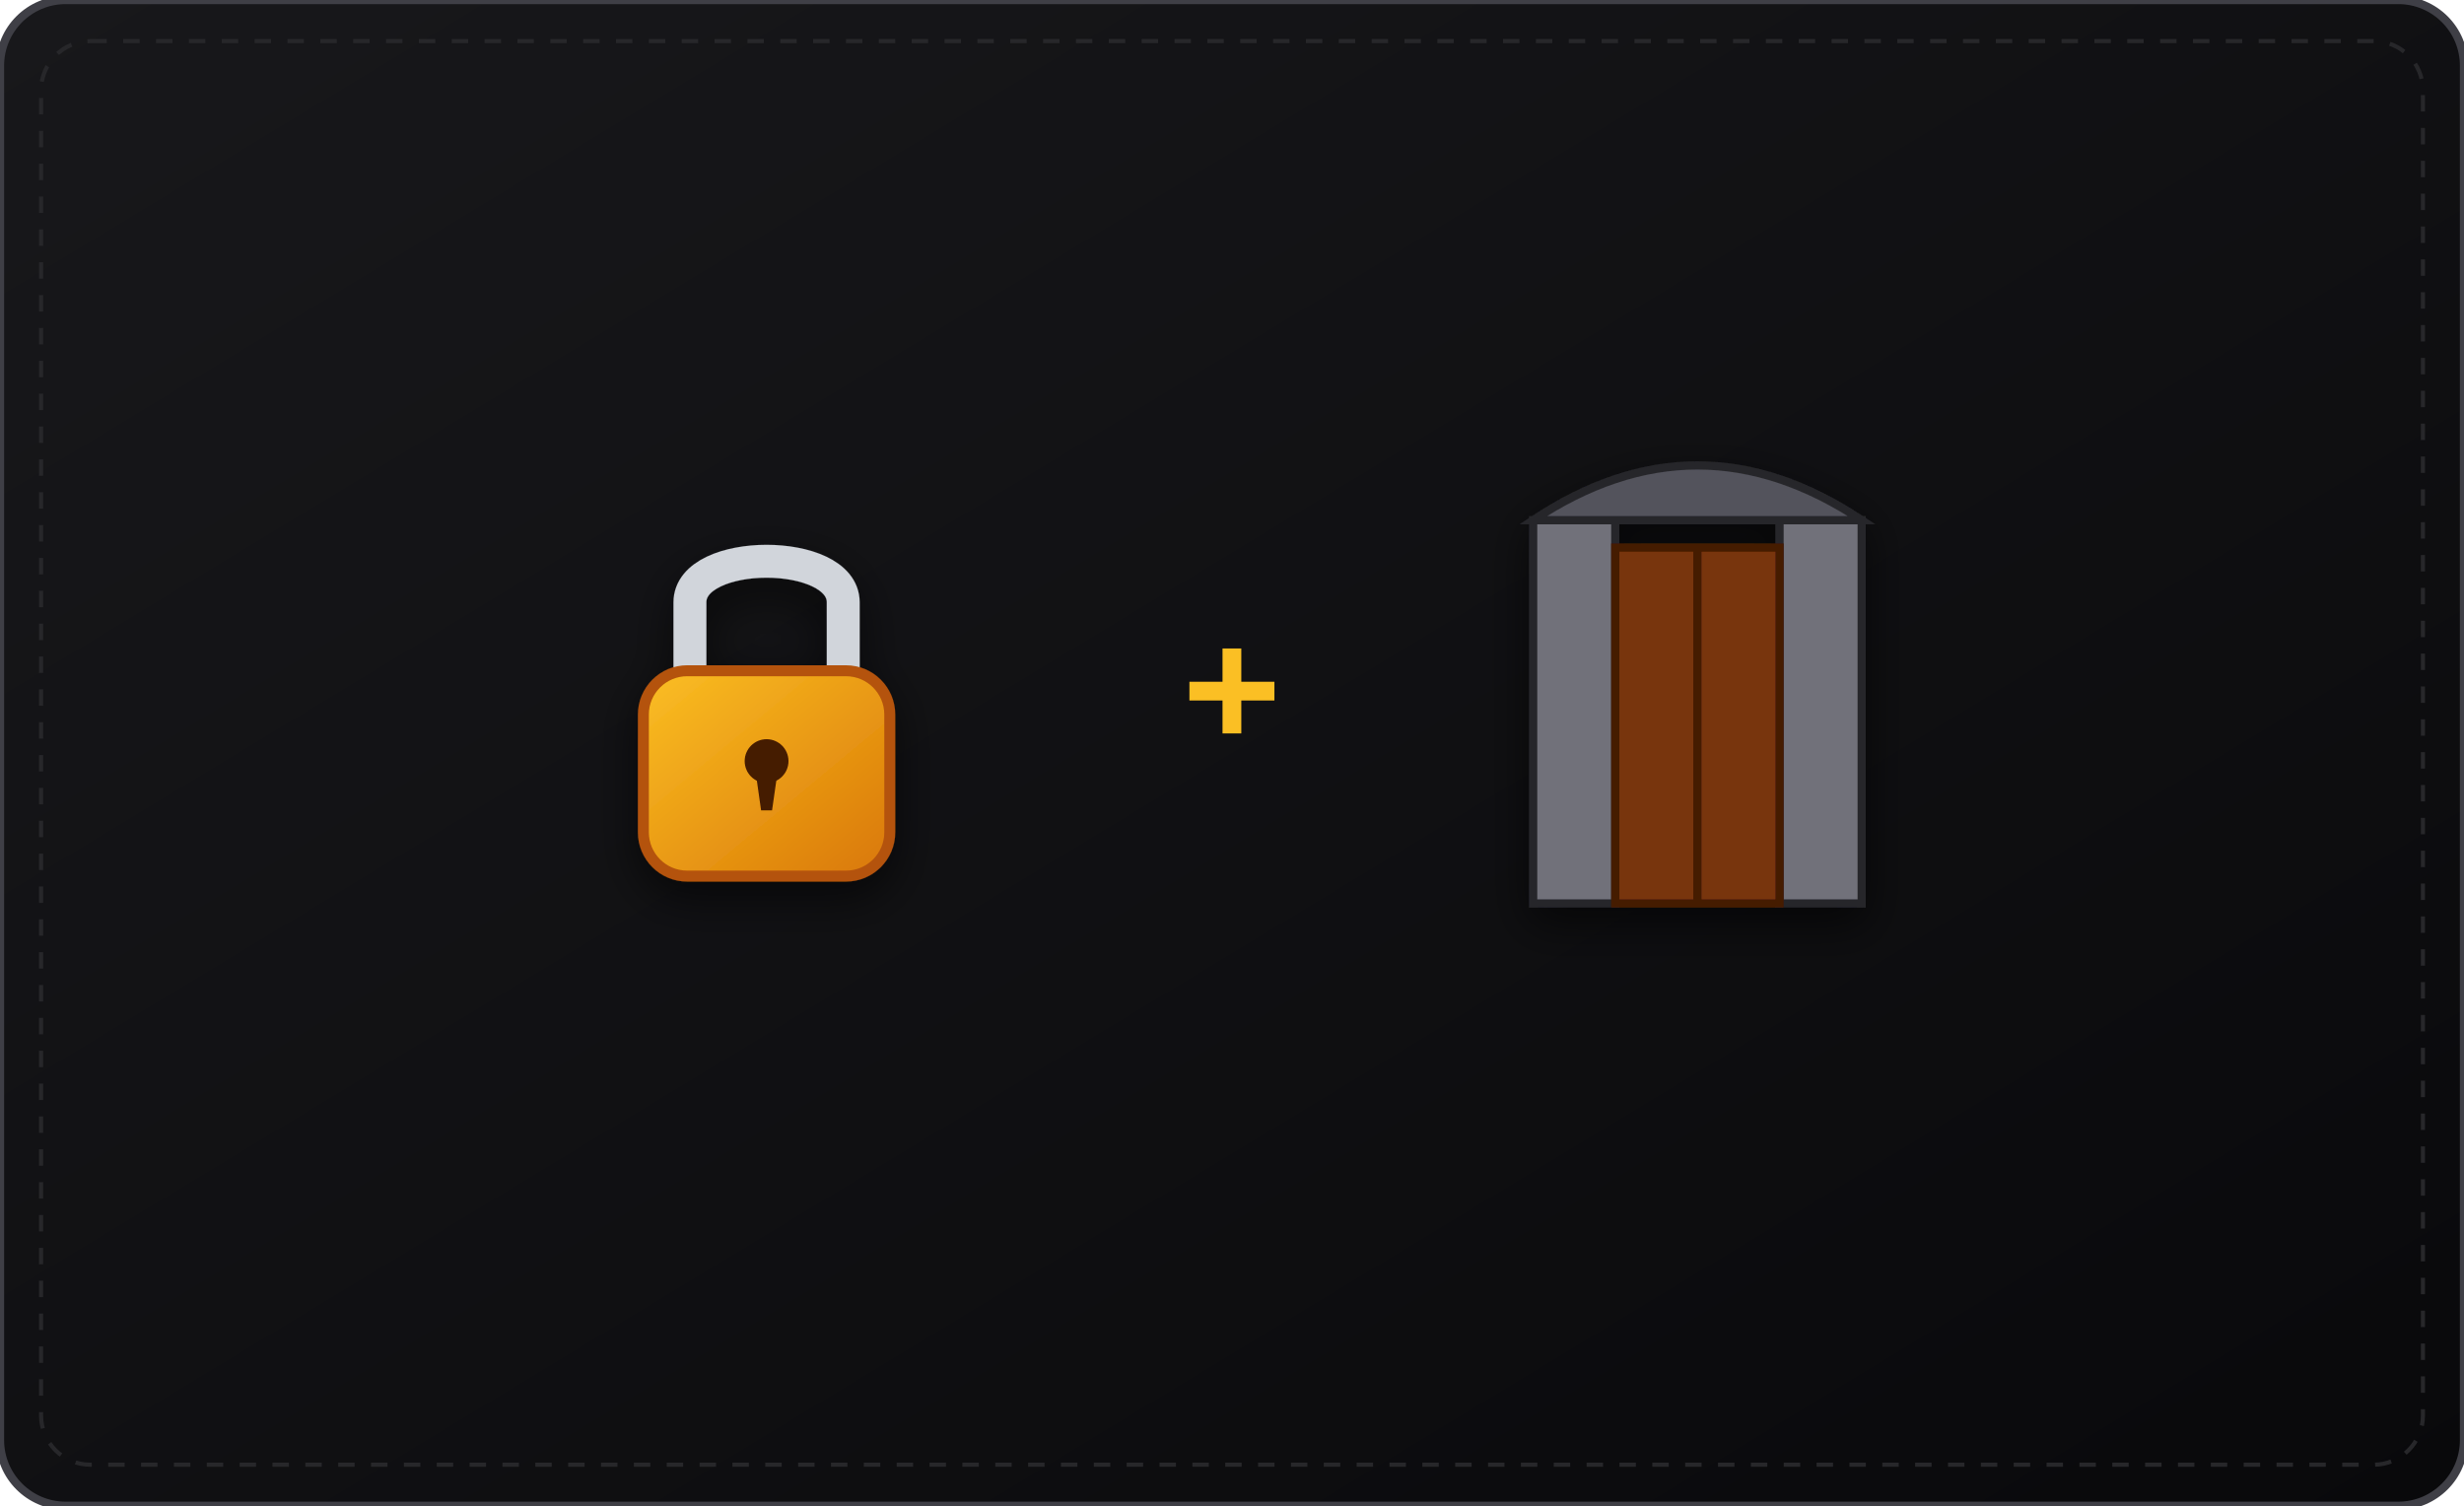
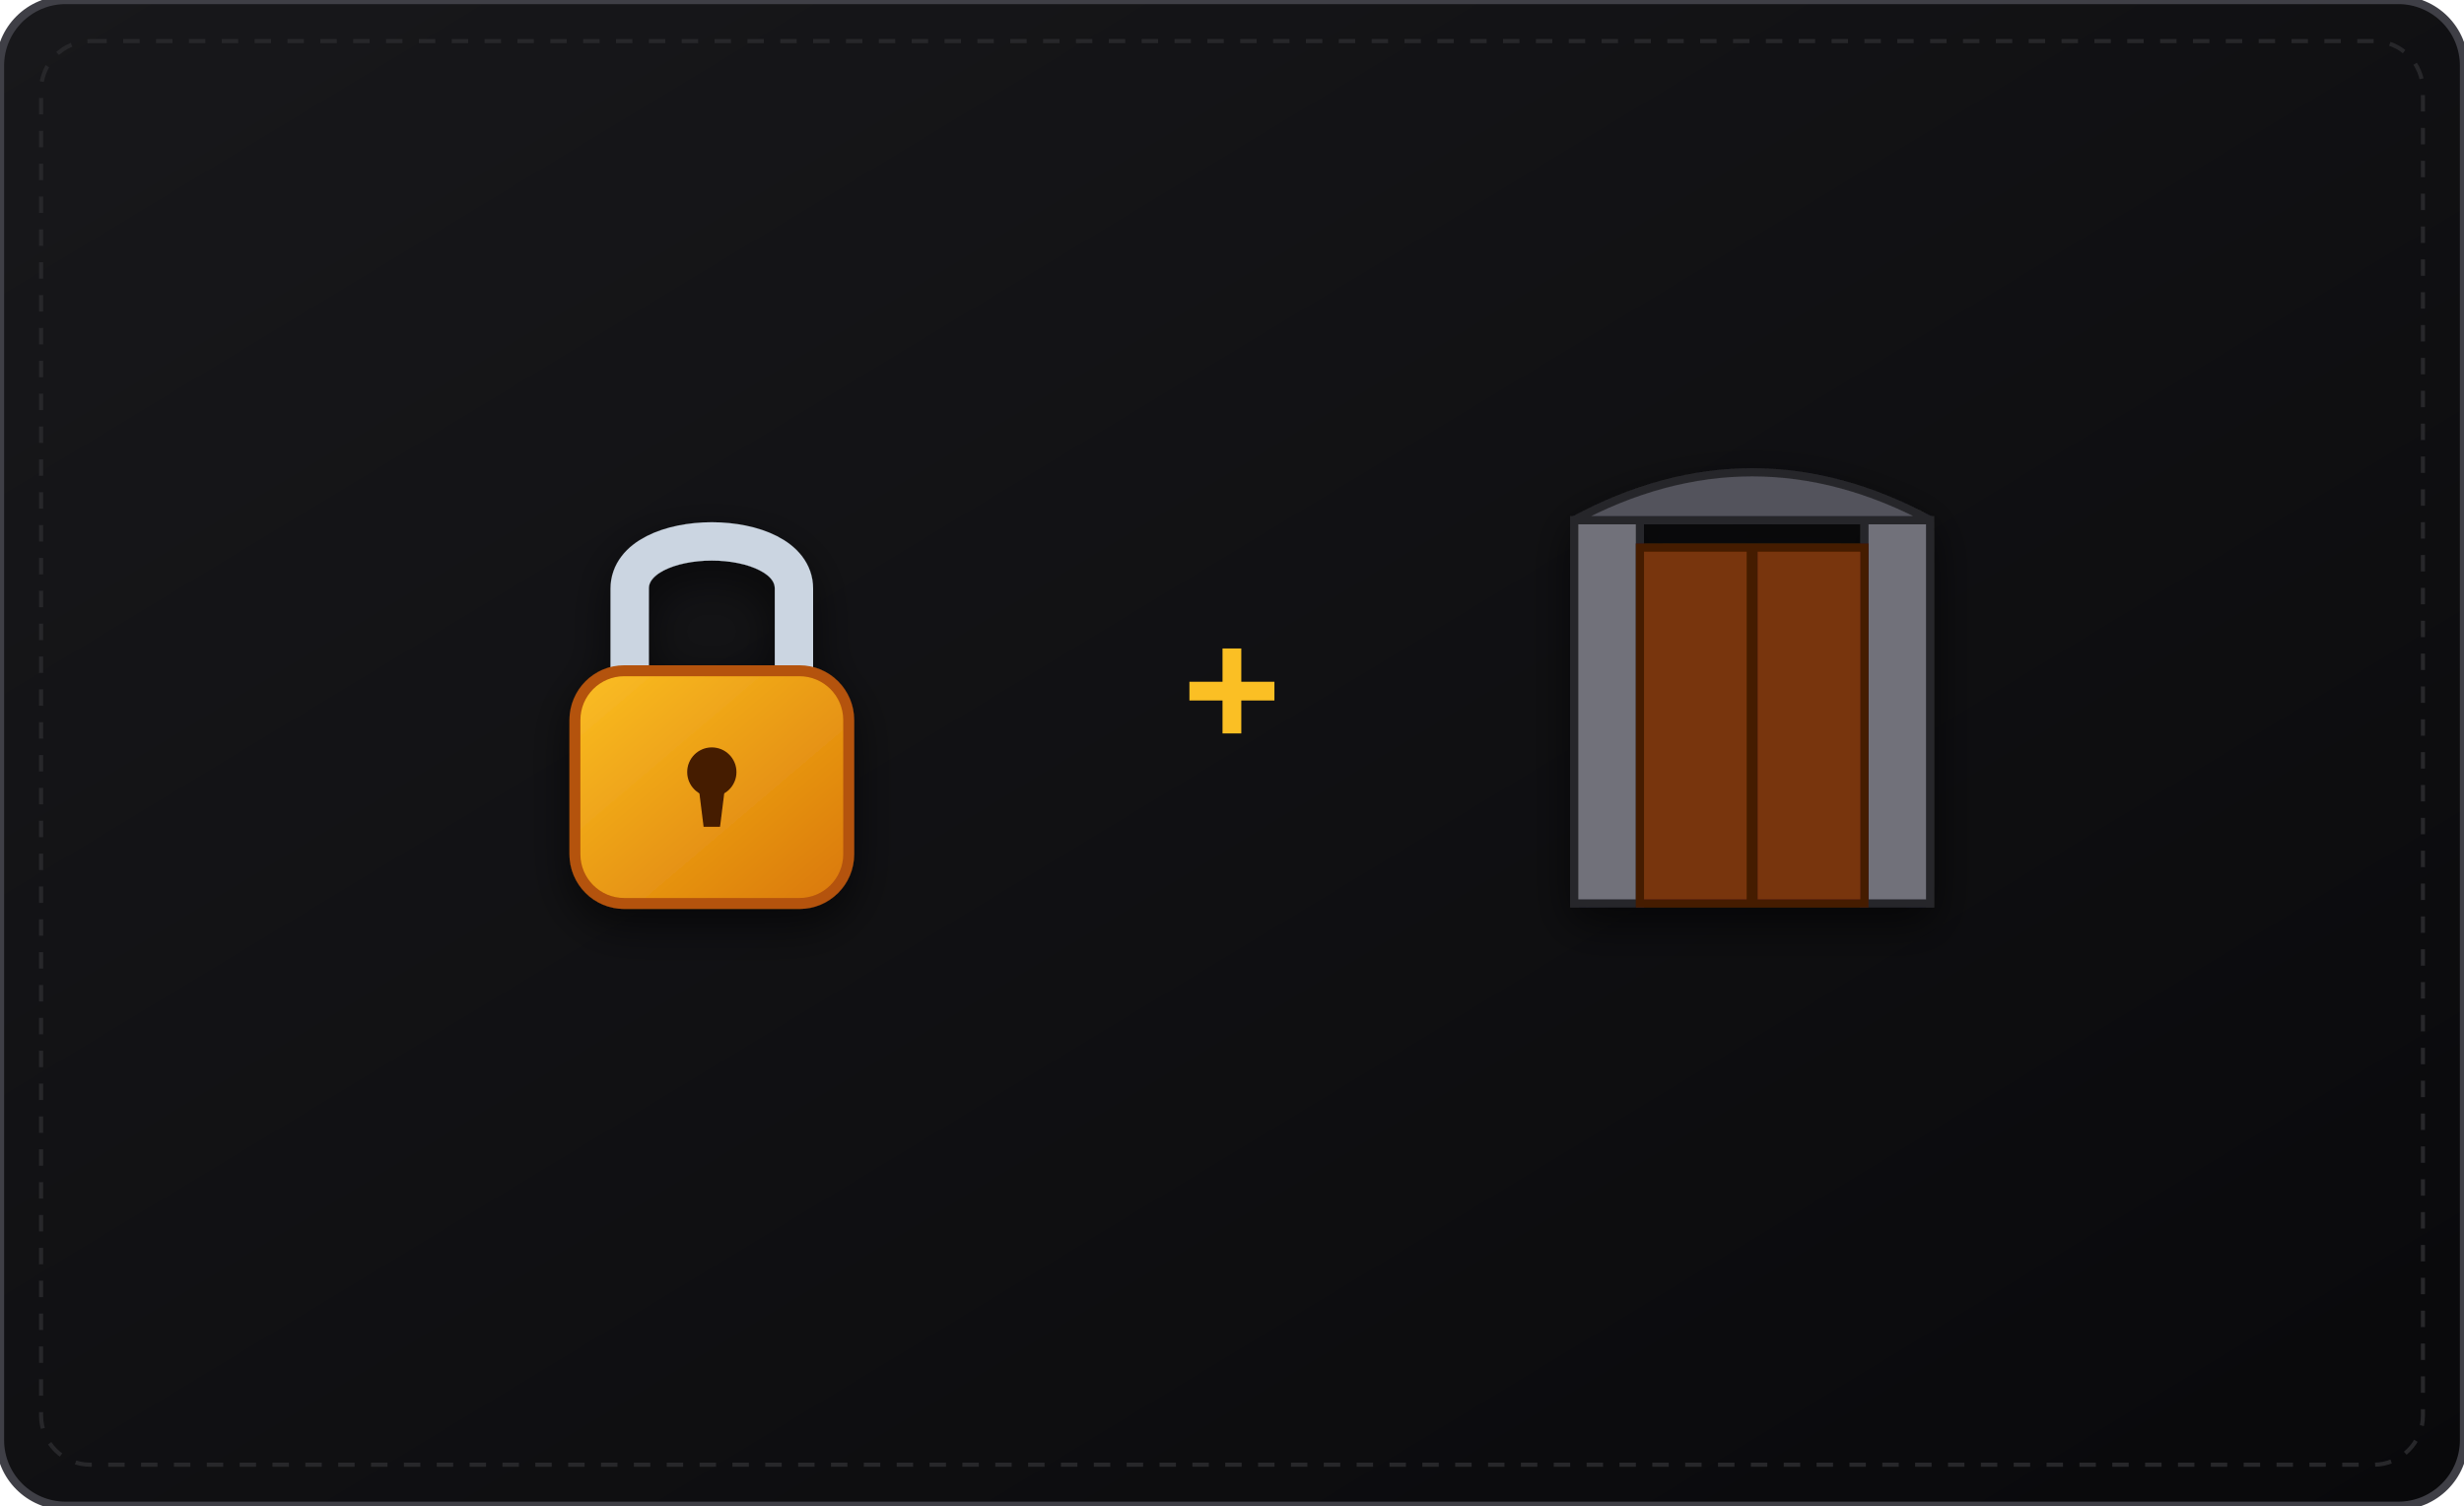
<svg xmlns="http://www.w3.org/2000/svg" viewBox="0 0 900 550" width="100%" height="100%" class="rebus-svg">
  <defs>
    <linearGradient id="bgGrad" x1="0%" y1="0%" x2="100%" y2="100%">
      <stop offset="0%" stop-color="#18181b" />
      <stop offset="100%" stop-color="#09090b" />
    </linearGradient>
    <linearGradient id="cardGrad" x1="0%" y1="0%" x2="0%" y2="100%">
      <stop offset="0%" stop-color="#27272a" />
      <stop offset="100%" stop-color="#18181b" />
    </linearGradient>
    <linearGradient id="goldGrad" x1="0%" y1="0%" x2="100%" y2="100%">
      <stop offset="0%" stop-color="#fbbf24" />
      <stop offset="100%" stop-color="#d97706" />
    </linearGradient>
    <linearGradient id="blueGrad" x1="0%" y1="0%" x2="100%" y2="100%">
      <stop offset="0%" stop-color="#60a5fa" />
      <stop offset="100%" stop-color="#2563eb" />
    </linearGradient>
    <linearGradient id="cyanGrad" x1="0%" y1="0%" x2="100%" y2="100%">
      <stop offset="0%" stop-color="#38bdf8" />
      <stop offset="100%" stop-color="#0284c7" />
    </linearGradient>
    <linearGradient id="redGrad" x1="0%" y1="0%" x2="100%" y2="100%">
      <stop offset="0%" stop-color="#f87171" />
      <stop offset="100%" stop-color="#dc2626" />
    </linearGradient>
    <linearGradient id="greenGrad" x1="0%" y1="0%" x2="100%" y2="100%">
      <stop offset="0%" stop-color="#34d399" />
      <stop offset="100%" stop-color="#059669" />
    </linearGradient>
    <linearGradient id="purpleGrad" x1="0%" y1="0%" x2="100%" y2="100%">
      <stop offset="0%" stop-color="#c084fc" />
      <stop offset="100%" stop-color="#7e22ce" />
    </linearGradient>
    <filter id="shadow" x="-20%" y="-20%" width="140%" height="140%">
      <feDropShadow dx="0" dy="6" stdDeviation="8" flood-color="#000" flood-opacity="0.6" />
    </filter>
  </defs>
  <rect width="900" height="550" rx="24" fill="url(#bgGrad)" stroke="#3f3f46" stroke-width="3" />
  <rect x="15" y="15" width="870" height="520" rx="18" fill="none" stroke="#27272a" stroke-width="1.5" stroke-dasharray="6 6" />
-   <g transform="translate(620, 260)" filter="url(#shadow)">
-     <rect x="-60" y="-70" width="30" height="140" fill="#71717a" stroke="#27272a" stroke-width="3" />
-     <rect x="30" y="-70" width="30" height="140" fill="#71717a" stroke="#27272a" stroke-width="3" />
-     <path d="M-60,-70 Q0,-110 60,-70 Z" fill="#52525b" stroke="#27272a" stroke-width="3" />
-     <rect x="-30" y="-60" width="60" height="130" fill="#78350f" stroke="#451a03" stroke-width="3" />
-     <line x1="0" y1="-60" x2="0" y2="70" stroke="#451a03" stroke-width="3" />
+   <g transform="translate(640, 260)" filter="url(#shadow)">
+     <path d="M-40,40 A40,40 0 0,1 40,40 Z" fill="url(#redGrad)" />
+     <rect x="-65" y="-70" width="24" height="140" fill="#71717a" stroke="#27272a" stroke-width="3" />
+     <rect x="41" y="-70" width="24" height="140" fill="#71717a" stroke="#27272a" stroke-width="3" />
+     <path d="M-65,-70 Q0,-105 65,-70 Z" fill="#52525b" stroke="#27272a" stroke-width="3" />
+     <rect x="-41" y="-60" width="82" height="130" fill="#78350f" stroke="#451a03" stroke-width="3" />
+     <line x1="0" y1="-60" x2="0" y2="70" stroke="#451a03" stroke-width="4" />
  </g>
  <text x="450" y="275" font-family="system-ui, sans-serif" font-size="64" font-weight="900" fill="#fbbf24" text-anchor="middle">+</text>
-   <g transform="translate(280, 260)" filter="url(#shadow)">
-     <path d="M-28,-10 L-28,-40 C-28,-60 28,-60 28,-40 L28,-10" fill="none" stroke="#d1d5db" stroke-width="12" stroke-linecap="round" />
-     <rect x="-45" y="-15" width="90" height="75" rx="16" fill="url(#goldGrad)" stroke="#b45309" stroke-width="4" />
-     <circle cx="0" cy="18" r="8" fill="#451a03" />
-     <polygon points="-4,22 4,22 2,36 -2,36" fill="#451a03" />
+   <g transform="translate(260, 260)" filter="url(#shadow)">
+     <path d="M-30,-10 L-30,-45 C-30,-68 30,-68 30,-45 L30,-10" fill="none" stroke="#cbd5e1" stroke-width="14" stroke-linecap="round" />
+     <rect x="-50" y="-15" width="100" height="85" rx="18" fill="url(#goldGrad)" stroke="#b45309" stroke-width="4" />
+     <circle cx="0" cy="22" r="9" fill="#451a03" />
+     <polygon points="-5,26 5,26 3,42 -3,42" fill="#451a03" />
  </g>
</svg>
